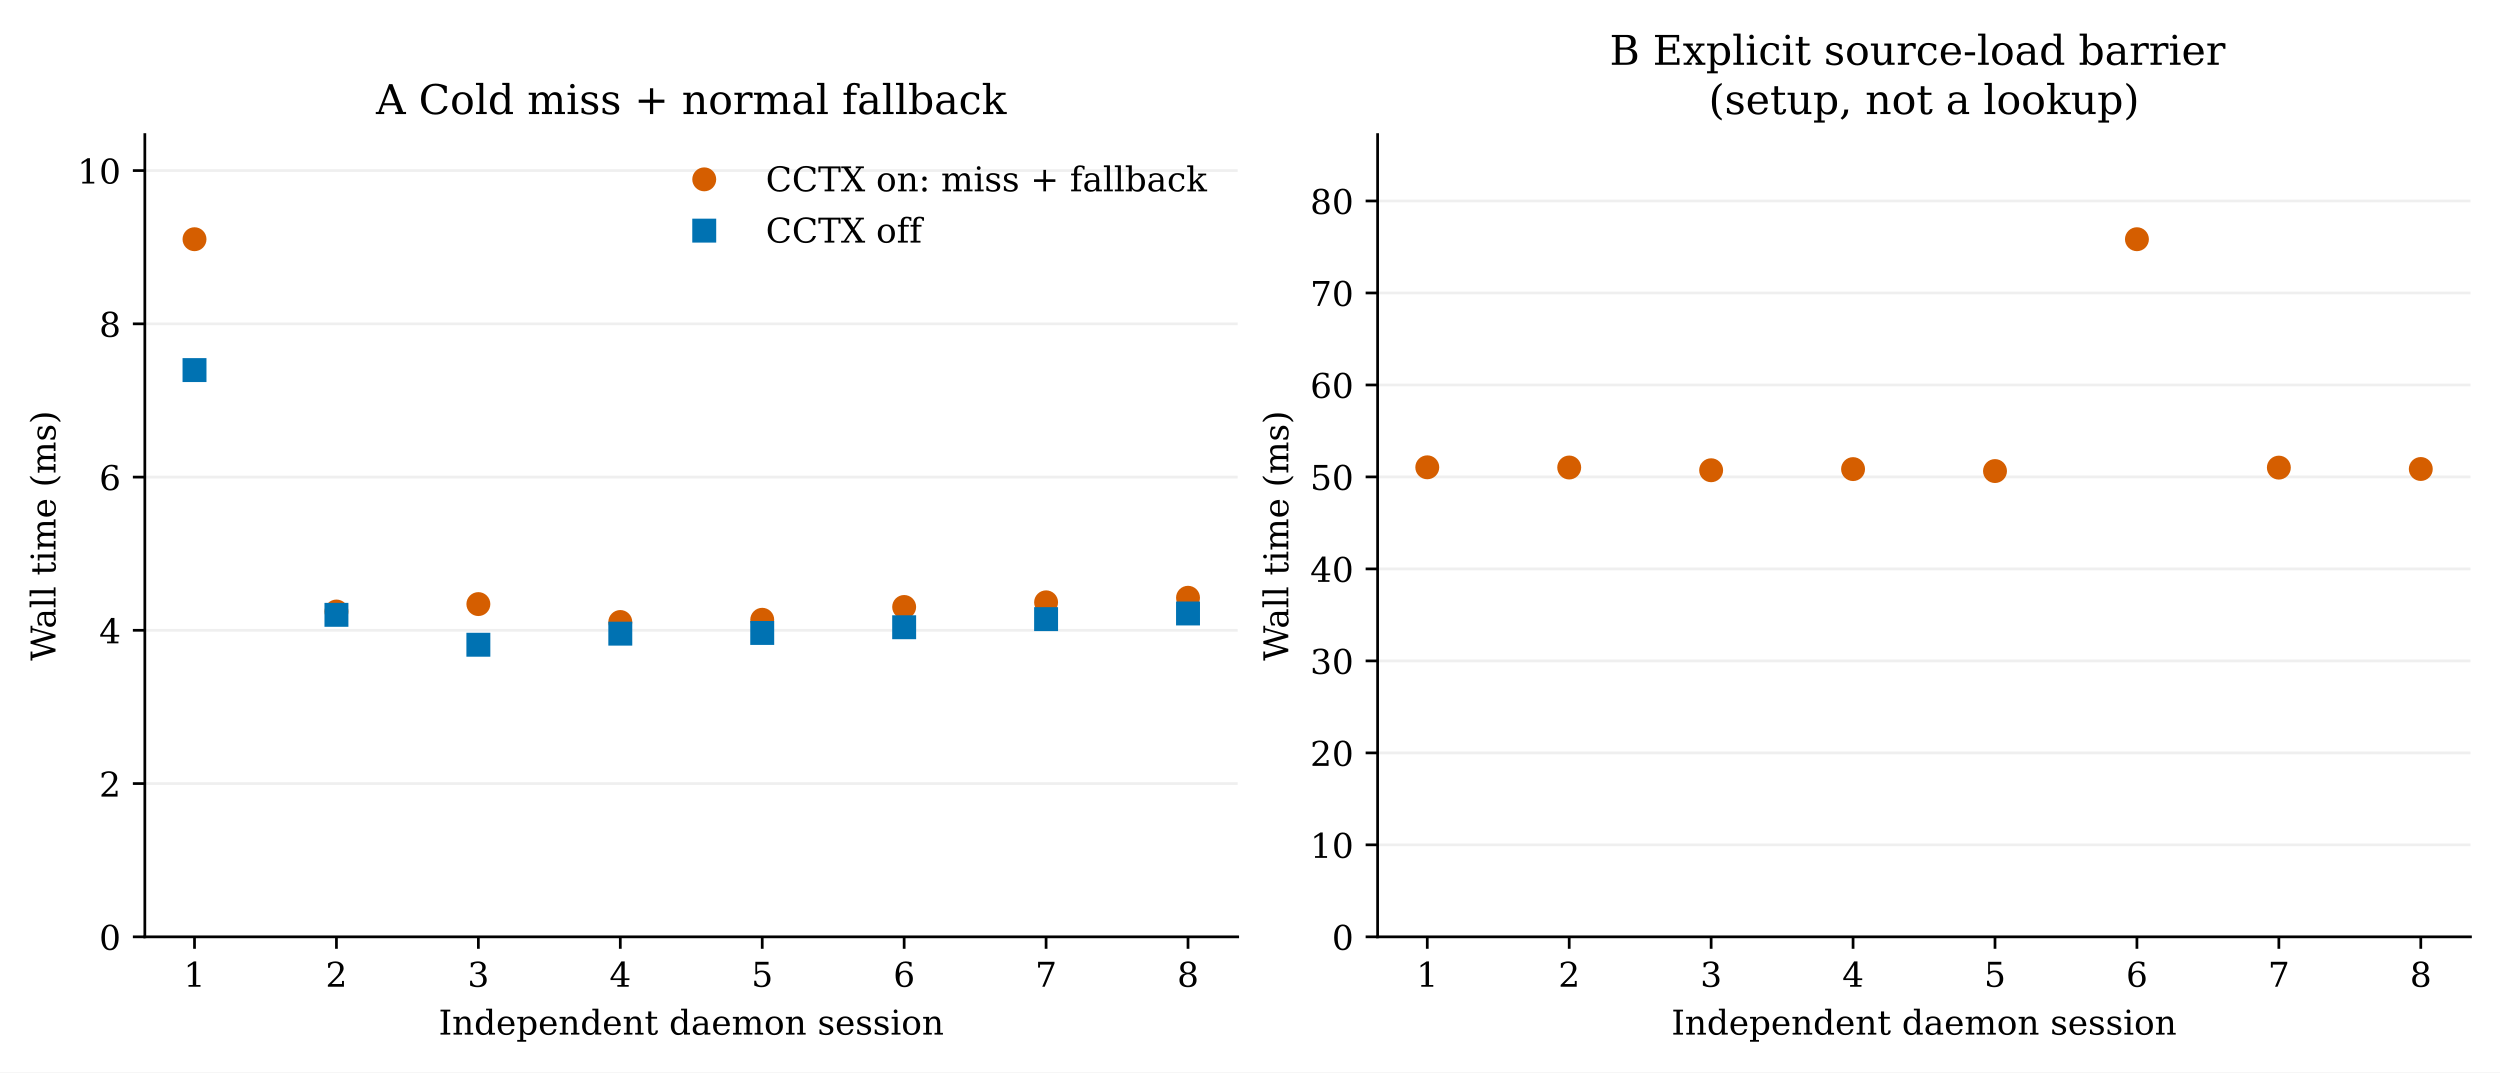
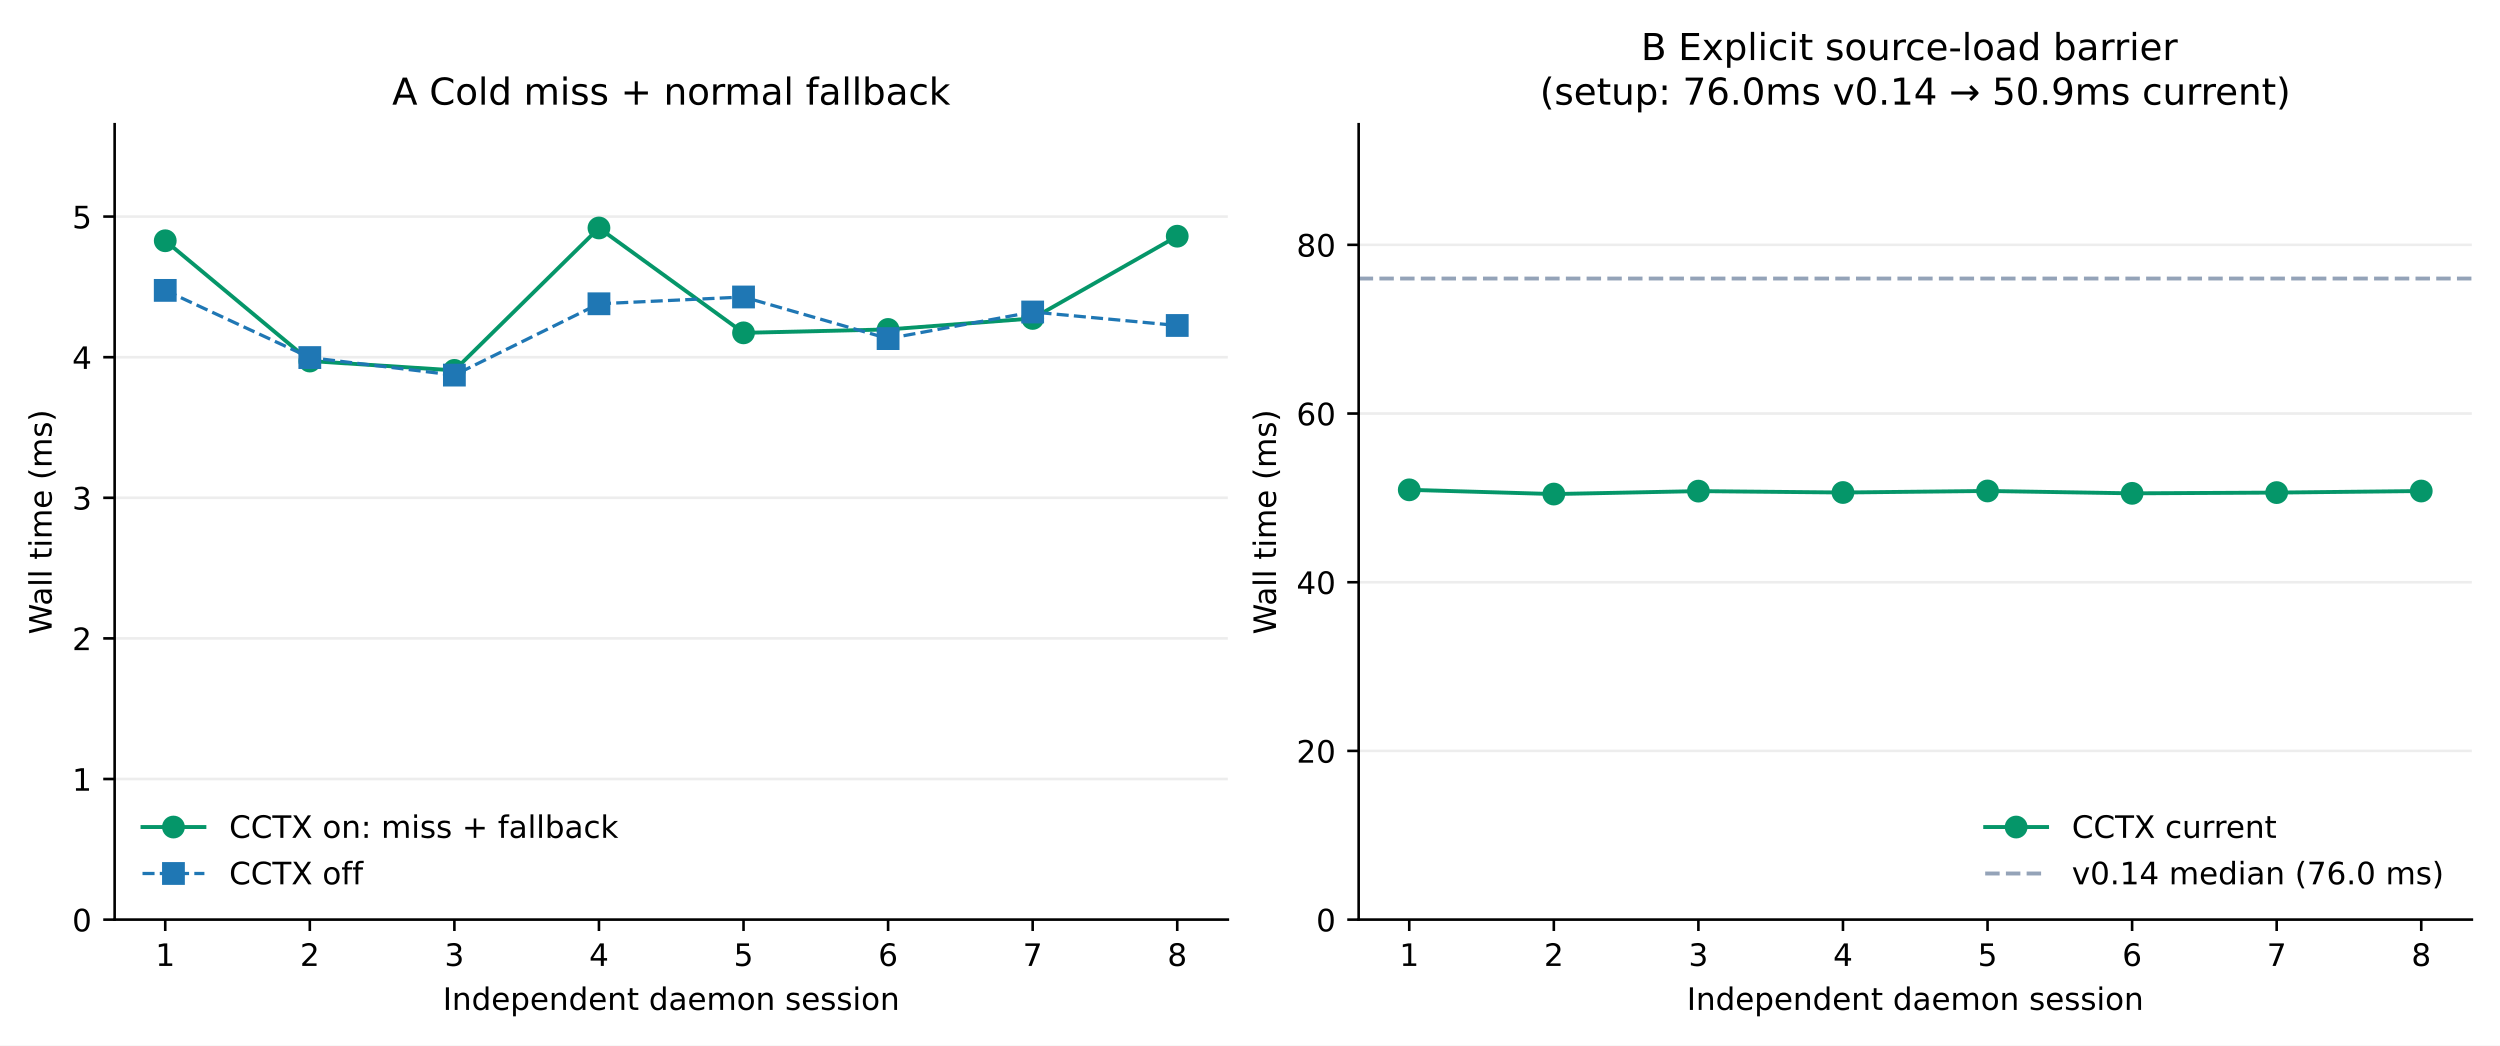
- <svg xmlns="http://www.w3.org/2000/svg" xmlns:xlink="http://www.w3.org/1999/xlink" width="731.28pt" height="313.68pt" viewBox="0 0 731.28 313.68" version="1.1">
+ <svg xmlns="http://www.w3.org/2000/svg" xmlns:xlink="http://www.w3.org/1999/xlink" width="767.28pt" height="320.88pt" viewBox="0 0 767.28 320.88" version="1.1">
  <defs>
    <style type="text/css">*{stroke-linejoin: round; stroke-linecap: butt}</style>
  </defs>
  <g id="figure_1">
    <g id="patch_1">
-       <path d="M 0 313.68 L 731.28 313.68 L 731.28 0 L 0 0 z " style="fill: #ffffff" />
+       <path d="M 0 320.88 L 767.28 320.88 L 767.28 0 L 0 0 z " style="fill: #ffffff" />
    </g>
    <g id="axes_1">
      <g id="patch_2">
-         <path d="M 42.366 274.039 L 362.04 274.039 L 362.04 39.363 L 42.366 39.363 z " style="fill: #ffffff" />
+         <path d="M 35.185 282.239 L 376.838 282.239 L 376.838 38.126 L 35.185 38.126 z " style="fill: #ffffff" />
      </g>
      <g id="matplotlib.axis_1">
        <g id="xtick_1">
          <g id="line2d_1">
            <defs>
-               <path id="m450e070dc0" d="M 0 0 L 0 3.5 " style="stroke: #000000; stroke-width: 0.8" />
+               <path id="ma3edbfb209" d="M 0 0 L 0 3.5 " style="stroke: #000000; stroke-width: 0.8" />
            </defs>
            <g>
-               <use xlink:href="#m450e070dc0" x="56.896" y="274.039" style="stroke: #000000; stroke-width: 0.8" />
+               <use xlink:href="#ma3edbfb209" x="50.715" y="282.239" style="stroke: #000000; stroke-width: 0.8" />
            </g>
          </g>
          <g id="text_1">
-             <text style="font-size: 10px; font-family: 'DejaVu Serif'; text-anchor: middle" x="56.896" y="288.636" transform="rotate(-0 56.89642 288.6364)">1</text>
+             <text style="font-size: 9.5px; font-family: 'DejaVu Sans'; text-anchor: middle" x="50.715" y="296.457" transform="rotate(-0 50.71477 296.4566)">1</text>
          </g>
        </g>
        <g id="xtick_2">
          <g id="line2d_2">
            <g>
-               <use xlink:href="#m450e070dc0" x="98.413" y="274.039" style="stroke: #000000; stroke-width: 0.8" />
+               <use xlink:href="#ma3edbfb209" x="95.085" y="282.239" style="stroke: #000000; stroke-width: 0.8" />
            </g>
          </g>
          <g id="text_2">
-             <text style="font-size: 10px; font-family: 'DejaVu Serif'; text-anchor: middle" x="98.413" y="288.636" transform="rotate(-0 98.41252 288.6364)">2</text>
+             <text style="font-size: 9.5px; font-family: 'DejaVu Sans'; text-anchor: middle" x="95.085" y="296.457" transform="rotate(-0 95.08522 296.4566)">2</text>
          </g>
        </g>
        <g id="xtick_3">
          <g id="line2d_3">
            <g>
-               <use xlink:href="#m450e070dc0" x="139.929" y="274.039" style="stroke: #000000; stroke-width: 0.8" />
+               <use xlink:href="#ma3edbfb209" x="139.456" y="282.239" style="stroke: #000000; stroke-width: 0.8" />
            </g>
          </g>
          <g id="text_3">
-             <text style="font-size: 10px; font-family: 'DejaVu Serif'; text-anchor: middle" x="139.929" y="288.636" transform="rotate(-0 139.9286 288.6364)">3</text>
+             <text style="font-size: 9.5px; font-family: 'DejaVu Sans'; text-anchor: middle" x="139.456" y="296.457" transform="rotate(-0 139.4557 296.4566)">3</text>
          </g>
        </g>
        <g id="xtick_4">
          <g id="line2d_4">
            <g>
-               <use xlink:href="#m450e070dc0" x="181.445" y="274.039" style="stroke: #000000; stroke-width: 0.8" />
+               <use xlink:href="#ma3edbfb209" x="183.826" y="282.239" style="stroke: #000000; stroke-width: 0.8" />
            </g>
          </g>
          <g id="text_4">
-             <text style="font-size: 10px; font-family: 'DejaVu Serif'; text-anchor: middle" x="181.445" y="288.636" transform="rotate(-0 181.4447 288.6364)">4</text>
+             <text style="font-size: 9.5px; font-family: 'DejaVu Sans'; text-anchor: middle" x="183.826" y="296.457" transform="rotate(-0 183.8261 296.4566)">4</text>
          </g>
        </g>
        <g id="xtick_5">
          <g id="line2d_5">
            <g>
-               <use xlink:href="#m450e070dc0" x="222.961" y="274.039" style="stroke: #000000; stroke-width: 0.8" />
+               <use xlink:href="#ma3edbfb209" x="228.197" y="282.239" style="stroke: #000000; stroke-width: 0.8" />
            </g>
          </g>
          <g id="text_5">
-             <text style="font-size: 10px; font-family: 'DejaVu Serif'; text-anchor: middle" x="222.961" y="288.636" transform="rotate(-0 222.9608 288.6364)">5</text>
+             <text style="font-size: 9.5px; font-family: 'DejaVu Sans'; text-anchor: middle" x="228.197" y="296.457" transform="rotate(-0 228.1966 296.4566)">5</text>
          </g>
        </g>
        <g id="xtick_6">
          <g id="line2d_6">
            <g>
-               <use xlink:href="#m450e070dc0" x="264.477" y="274.039" style="stroke: #000000; stroke-width: 0.8" />
+               <use xlink:href="#ma3edbfb209" x="272.567" y="282.239" style="stroke: #000000; stroke-width: 0.8" />
            </g>
          </g>
          <g id="text_6">
-             <text style="font-size: 10px; font-family: 'DejaVu Serif'; text-anchor: middle" x="264.477" y="288.636" transform="rotate(-0 264.4769 288.6364)">6</text>
+             <text style="font-size: 9.5px; font-family: 'DejaVu Sans'; text-anchor: middle" x="272.567" y="296.457" transform="rotate(-0 272.567 296.4566)">6</text>
          </g>
        </g>
        <g id="xtick_7">
          <g id="line2d_7">
            <g>
-               <use xlink:href="#m450e070dc0" x="305.993" y="274.039" style="stroke: #000000; stroke-width: 0.8" />
+               <use xlink:href="#ma3edbfb209" x="316.937" y="282.239" style="stroke: #000000; stroke-width: 0.8" />
            </g>
          </g>
          <g id="text_7">
-             <text style="font-size: 10px; font-family: 'DejaVu Serif'; text-anchor: middle" x="305.993" y="288.636" transform="rotate(-0 305.993 288.6364)">7</text>
+             <text style="font-size: 9.5px; font-family: 'DejaVu Sans'; text-anchor: middle" x="316.937" y="296.457" transform="rotate(-0 316.9375 296.4566)">7</text>
          </g>
        </g>
        <g id="xtick_8">
          <g id="line2d_8">
            <g>
-               <use xlink:href="#m450e070dc0" x="347.509" y="274.039" style="stroke: #000000; stroke-width: 0.8" />
+               <use xlink:href="#ma3edbfb209" x="361.308" y="282.239" style="stroke: #000000; stroke-width: 0.8" />
            </g>
          </g>
          <g id="text_8">
-             <text style="font-size: 10px; font-family: 'DejaVu Serif'; text-anchor: middle" x="347.509" y="288.636" transform="rotate(-0 347.5091 288.6364)">8</text>
+             <text style="font-size: 9.5px; font-family: 'DejaVu Sans'; text-anchor: middle" x="361.308" y="296.457" transform="rotate(-0 361.3079 296.4566)">8</text>
          </g>
        </g>
        <g id="text_9">
-           <text style="font-size: 10px; font-family: 'DejaVu Serif'; text-anchor: middle" x="202.203" y="302.637" transform="rotate(-0 202.2028 302.6372)">Independent daemon session</text>
+           <text style="font-size: 9.5px; font-family: 'DejaVu Sans'; text-anchor: middle" x="206.011" y="309.957" transform="rotate(-0 206.0113 309.9573)">Independent daemon session</text>
        </g>
      </g>
      <g id="matplotlib.axis_2">
        <g id="ytick_1">
          <g id="line2d_9">
-             <path d="M 42.366 274.039 L 362.04 274.039 " clip-path="url(#pe14e691f54)" style="fill: none; stroke: #b0b0b0; stroke-opacity: 0.2; stroke-width: 0.8; stroke-linecap: square" />
+             <path d="M 35.185 282.239 L 376.838 282.239 " clip-path="url(#p9627fc3673)" style="fill: none; stroke: #b0b0b0; stroke-opacity: 0.22; stroke-width: 0.8; stroke-linecap: square" />
          </g>
          <g id="line2d_10">
            <defs>
-               <path id="m83bd29c2d2" d="M 0 0 L -3.5 0 " style="stroke: #000000; stroke-width: 0.8" />
+               <path id="mfa0df99e18" d="M 0 0 L -3.5 0 " style="stroke: #000000; stroke-width: 0.8" />
            </defs>
            <g>
-               <use xlink:href="#m83bd29c2d2" x="42.366" y="274.039" style="stroke: #000000; stroke-width: 0.8" />
+               <use xlink:href="#mfa0df99e18" x="35.185" y="282.239" style="stroke: #000000; stroke-width: 0.8" />
            </g>
          </g>
          <g id="text_10">
-             <text style="font-size: 10px; font-family: 'DejaVu Serif'; text-anchor: end" x="35.366" y="277.838" transform="rotate(-0 35.36578 277.8376)">0</text>
+             <text style="font-size: 9.5px; font-family: 'DejaVu Sans'; text-anchor: end" x="28.185" y="285.848" transform="rotate(-0 28.18512 285.8477)">0</text>
          </g>
        </g>
        <g id="ytick_2">
          <g id="line2d_11">
-             <path d="M 42.366 229.209 L 362.04 229.209 " clip-path="url(#pe14e691f54)" style="fill: none; stroke: #b0b0b0; stroke-opacity: 0.2; stroke-width: 0.8; stroke-linecap: square" />
+             <path d="M 35.185 239.086 L 376.838 239.086 " clip-path="url(#p9627fc3673)" style="fill: none; stroke: #b0b0b0; stroke-opacity: 0.22; stroke-width: 0.8; stroke-linecap: square" />
          </g>
          <g id="line2d_12">
            <g>
-               <use xlink:href="#m83bd29c2d2" x="42.366" y="229.209" style="stroke: #000000; stroke-width: 0.8" />
+               <use xlink:href="#mfa0df99e18" x="35.185" y="239.086" style="stroke: #000000; stroke-width: 0.8" />
            </g>
          </g>
          <g id="text_11">
-             <text style="font-size: 10px; font-family: 'DejaVu Serif'; text-anchor: end" x="35.366" y="233.008" transform="rotate(-0 35.36578 233.0082)">2</text>
+             <text style="font-size: 9.5px; font-family: 'DejaVu Sans'; text-anchor: end" x="28.185" y="242.695" transform="rotate(-0 28.18512 242.6946)">1</text>
          </g>
        </g>
        <g id="ytick_3">
          <g id="line2d_13">
-             <path d="M 42.366 184.38 L 362.04 184.38 " clip-path="url(#pe14e691f54)" style="fill: none; stroke: #b0b0b0; stroke-opacity: 0.2; stroke-width: 0.8; stroke-linecap: square" />
+             <path d="M 35.185 195.933 L 376.838 195.933 " clip-path="url(#p9627fc3673)" style="fill: none; stroke: #b0b0b0; stroke-opacity: 0.22; stroke-width: 0.8; stroke-linecap: square" />
          </g>
          <g id="line2d_14">
            <g>
-               <use xlink:href="#m83bd29c2d2" x="42.366" y="184.38" style="stroke: #000000; stroke-width: 0.8" />
+               <use xlink:href="#mfa0df99e18" x="35.185" y="195.933" style="stroke: #000000; stroke-width: 0.8" />
            </g>
          </g>
          <g id="text_12">
-             <text style="font-size: 10px; font-family: 'DejaVu Serif'; text-anchor: end" x="35.366" y="188.179" transform="rotate(-0 35.36578 188.1788)">4</text>
+             <text style="font-size: 9.5px; font-family: 'DejaVu Sans'; text-anchor: end" x="28.185" y="199.542" transform="rotate(-0 28.18512 199.5416)">2</text>
          </g>
        </g>
        <g id="ytick_4">
          <g id="line2d_15">
-             <path d="M 42.366 139.551 L 362.04 139.551 " clip-path="url(#pe14e691f54)" style="fill: none; stroke: #b0b0b0; stroke-opacity: 0.2; stroke-width: 0.8; stroke-linecap: square" />
+             <path d="M 35.185 152.78 L 376.838 152.78 " clip-path="url(#p9627fc3673)" style="fill: none; stroke: #b0b0b0; stroke-opacity: 0.22; stroke-width: 0.8; stroke-linecap: square" />
          </g>
          <g id="line2d_16">
            <g>
-               <use xlink:href="#m83bd29c2d2" x="42.366" y="139.551" style="stroke: #000000; stroke-width: 0.8" />
+               <use xlink:href="#mfa0df99e18" x="35.185" y="152.78" style="stroke: #000000; stroke-width: 0.8" />
            </g>
          </g>
          <g id="text_13">
-             <text style="font-size: 10px; font-family: 'DejaVu Serif'; text-anchor: end" x="35.366" y="143.349" transform="rotate(-0 35.36578 143.3495)">6</text>
+             <text style="font-size: 9.5px; font-family: 'DejaVu Sans'; text-anchor: end" x="28.185" y="156.389" transform="rotate(-0 28.18512 156.3886)">3</text>
          </g>
        </g>
        <g id="ytick_5">
          <g id="line2d_17">
-             <path d="M 42.366 94.721 L 362.04 94.721 " clip-path="url(#pe14e691f54)" style="fill: none; stroke: #b0b0b0; stroke-opacity: 0.2; stroke-width: 0.8; stroke-linecap: square" />
+             <path d="M 35.185 109.627 L 376.838 109.627 " clip-path="url(#p9627fc3673)" style="fill: none; stroke: #b0b0b0; stroke-opacity: 0.22; stroke-width: 0.8; stroke-linecap: square" />
          </g>
          <g id="line2d_18">
            <g>
-               <use xlink:href="#m83bd29c2d2" x="42.366" y="94.721" style="stroke: #000000; stroke-width: 0.8" />
+               <use xlink:href="#mfa0df99e18" x="35.185" y="109.627" style="stroke: #000000; stroke-width: 0.8" />
            </g>
          </g>
          <g id="text_14">
-             <text style="font-size: 10px; font-family: 'DejaVu Serif'; text-anchor: end" x="35.366" y="98.52" transform="rotate(-0 35.36578 98.52013)">8</text>
+             <text style="font-size: 9.5px; font-family: 'DejaVu Sans'; text-anchor: end" x="28.185" y="113.236" transform="rotate(-0 28.18512 113.2356)">4</text>
          </g>
        </g>
        <g id="ytick_6">
          <g id="line2d_19">
-             <path d="M 42.366 49.892 L 362.04 49.892 " clip-path="url(#pe14e691f54)" style="fill: none; stroke: #b0b0b0; stroke-opacity: 0.2; stroke-width: 0.8; stroke-linecap: square" />
+             <path d="M 35.185 66.474 L 376.838 66.474 " clip-path="url(#p9627fc3673)" style="fill: none; stroke: #b0b0b0; stroke-opacity: 0.22; stroke-width: 0.8; stroke-linecap: square" />
          </g>
          <g id="line2d_20">
            <g>
-               <use xlink:href="#m83bd29c2d2" x="42.366" y="49.892" style="stroke: #000000; stroke-width: 0.8" />
+               <use xlink:href="#mfa0df99e18" x="35.185" y="66.474" style="stroke: #000000; stroke-width: 0.8" />
            </g>
          </g>
          <g id="text_15">
-             <text style="font-size: 10px; font-family: 'DejaVu Serif'; text-anchor: end" x="35.366" y="53.691" transform="rotate(-0 35.36578 53.69077)">10</text>
+             <text style="font-size: 9.5px; font-family: 'DejaVu Sans'; text-anchor: end" x="28.185" y="70.083" transform="rotate(-0 28.18512 70.08254)">5</text>
          </g>
        </g>
        <g id="text_16">
-           <text style="font-size: 10px; font-family: 'DejaVu Serif'; text-anchor: middle" x="16.238" y="156.701" transform="rotate(-90 16.23844 156.7007)">Wall time (ms)</text>
+           <text style="font-size: 9.5px; font-family: 'DejaVu Sans'; text-anchor: middle" x="15.859" y="160.182" transform="rotate(-90 15.85852 160.1822)">Wall time (ms)</text>
        </g>
      </g>
      <g id="line2d_21">
+         <path d="M 50.715 73.892 L 95.085 110.809 L 139.456 113.67 L 183.826 69.966 L 228.197 102.155 L 272.567 101.107 L 316.937 97.734 L 361.308 72.491 " clip-path="url(#p9627fc3673)" style="fill: none; stroke: #059669; stroke-width: 1.2; stroke-linecap: square" />
        <defs>
-           <path id="m22c381e0c5" d="M 0 3 C 0.796 3 1.559 2.684 2.121 2.121 C 2.684 1.559 3 0.796 3 0 C 3 -0.796 2.684 -1.559 2.121 -2.121 C 1.559 -2.684 0.796 -3 0 -3 C -0.796 -3 -1.559 -2.684 -2.121 -2.121 C -2.684 -1.559 -3 -0.796 -3 0 C -3 0.796 -2.684 1.559 -2.121 2.121 C -1.559 2.684 -0.796 3 0 3 z " style="stroke: #d55e00" />
+           <path id="m40d0653eea" d="M 0 3 C 0.796 3 1.559 2.684 2.121 2.121 C 2.684 1.559 3 0.796 3 0 C 3 -0.796 2.684 -1.559 2.121 -2.121 C 1.559 -2.684 0.796 -3 0 -3 C -0.796 -3 -1.559 -2.684 -2.121 -2.121 C -2.684 -1.559 -3 -0.796 -3 0 C -3 0.796 -2.684 1.559 -2.121 2.121 C -1.559 2.684 -0.796 3 0 3 z " style="stroke: #059669" />
        </defs>
-         <g clip-path="url(#pe14e691f54)">
-           <use xlink:href="#m22c381e0c5" x="56.896" y="69.973" style="fill: #d55e00; stroke: #d55e00" />
-           <use xlink:href="#m22c381e0c5" x="98.413" y="178.875" style="fill: #d55e00; stroke: #d55e00" />
-           <use xlink:href="#m22c381e0c5" x="139.929" y="176.703" style="fill: #d55e00; stroke: #d55e00" />
-           <use xlink:href="#m22c381e0c5" x="181.445" y="181.94" style="fill: #d55e00; stroke: #d55e00" />
-           <use xlink:href="#m22c381e0c5" x="222.961" y="181.292" style="fill: #d55e00; stroke: #d55e00" />
-           <use xlink:href="#m22c381e0c5" x="264.477" y="177.546" style="fill: #d55e00; stroke: #d55e00" />
-           <use xlink:href="#m22c381e0c5" x="305.993" y="176.187" style="fill: #d55e00; stroke: #d55e00" />
-           <use xlink:href="#m22c381e0c5" x="347.509" y="174.853" style="fill: #d55e00; stroke: #d55e00" />
+         <g clip-path="url(#p9627fc3673)">
+           <use xlink:href="#m40d0653eea" x="50.715" y="73.892" style="fill: #059669; stroke: #059669" />
+           <use xlink:href="#m40d0653eea" x="95.085" y="110.809" style="fill: #059669; stroke: #059669" />
+           <use xlink:href="#m40d0653eea" x="139.456" y="113.67" style="fill: #059669; stroke: #059669" />
+           <use xlink:href="#m40d0653eea" x="183.826" y="69.966" style="fill: #059669; stroke: #059669" />
+           <use xlink:href="#m40d0653eea" x="228.197" y="102.155" style="fill: #059669; stroke: #059669" />
+           <use xlink:href="#m40d0653eea" x="272.567" y="101.107" style="fill: #059669; stroke: #059669" />
+           <use xlink:href="#m40d0653eea" x="316.937" y="97.734" style="fill: #059669; stroke: #059669" />
+           <use xlink:href="#m40d0653eea" x="361.308" y="72.491" style="fill: #059669; stroke: #059669" />
        </g>
      </g>
      <g id="line2d_22">
+         <path d="M 50.715 89.123 L 95.085 109.743 L 139.456 115.122 L 183.826 93.233 L 228.197 91.15 L 272.567 103.919 L 316.937 95.756 L 361.308 99.894 " clip-path="url(#p9627fc3673)" style="fill: none; stroke-dasharray: 3.7,1.6; stroke-dashoffset: 0; stroke: #1f77b4" />
        <defs>
-           <path id="m872c684117" d="M -3 3 L 3 3 L 3 -3 L -3 -3 z " style="stroke: #0072b2; stroke-linejoin: miter" />
+           <path id="md97b3fc11a" d="M -3 3 L 3 3 L 3 -3 L -3 -3 z " style="stroke: #1f77b4; stroke-linejoin: miter" />
        </defs>
-         <g clip-path="url(#pe14e691f54)">
-           <use xlink:href="#m872c684117" x="56.896" y="108.254" style="fill: #0072b2; stroke: #0072b2; stroke-linejoin: miter" />
-           <use xlink:href="#m872c684117" x="98.413" y="179.846" style="fill: #0072b2; stroke: #0072b2; stroke-linejoin: miter" />
-           <use xlink:href="#m872c684117" x="139.929" y="188.595" style="fill: #0072b2; stroke: #0072b2; stroke-linejoin: miter" />
-           <use xlink:href="#m872c684117" x="181.445" y="185.352" style="fill: #0072b2; stroke: #0072b2; stroke-linejoin: miter" />
-           <use xlink:href="#m872c684117" x="222.961" y="185.147" style="fill: #0072b2; stroke: #0072b2; stroke-linejoin: miter" />
-           <use xlink:href="#m872c684117" x="264.477" y="183.474" style="fill: #0072b2; stroke: #0072b2; stroke-linejoin: miter" />
-           <use xlink:href="#m872c684117" x="305.993" y="181.1" style="fill: #0072b2; stroke: #0072b2; stroke-linejoin: miter" />
-           <use xlink:href="#m872c684117" x="347.509" y="179.448" style="fill: #0072b2; stroke: #0072b2; stroke-linejoin: miter" />
+         <g clip-path="url(#p9627fc3673)">
+           <use xlink:href="#md97b3fc11a" x="50.715" y="89.123" style="fill: #1f77b4; stroke: #1f77b4; stroke-linejoin: miter" />
+           <use xlink:href="#md97b3fc11a" x="95.085" y="109.743" style="fill: #1f77b4; stroke: #1f77b4; stroke-linejoin: miter" />
+           <use xlink:href="#md97b3fc11a" x="139.456" y="115.122" style="fill: #1f77b4; stroke: #1f77b4; stroke-linejoin: miter" />
+           <use xlink:href="#md97b3fc11a" x="183.826" y="93.233" style="fill: #1f77b4; stroke: #1f77b4; stroke-linejoin: miter" />
+           <use xlink:href="#md97b3fc11a" x="228.197" y="91.15" style="fill: #1f77b4; stroke: #1f77b4; stroke-linejoin: miter" />
+           <use xlink:href="#md97b3fc11a" x="272.567" y="103.919" style="fill: #1f77b4; stroke: #1f77b4; stroke-linejoin: miter" />
+           <use xlink:href="#md97b3fc11a" x="316.937" y="95.756" style="fill: #1f77b4; stroke: #1f77b4; stroke-linejoin: miter" />
+           <use xlink:href="#md97b3fc11a" x="361.308" y="99.894" style="fill: #1f77b4; stroke: #1f77b4; stroke-linejoin: miter" />
        </g>
      </g>
      <g id="patch_3">
-         <path d="M 42.366 274.039 L 42.366 39.363 " style="fill: none; stroke: #000000; stroke-width: 0.8; stroke-linejoin: miter; stroke-linecap: square" />
+         <path d="M 35.185 282.239 L 35.185 38.126 " style="fill: none; stroke: #000000; stroke-width: 0.8; stroke-linejoin: miter; stroke-linecap: square" />
      </g>
      <g id="patch_4">
-         <path d="M 42.366 274.039 L 362.04 274.039 " style="fill: none; stroke: #000000; stroke-width: 0.8; stroke-linejoin: miter; stroke-linecap: square" />
+         <path d="M 35.185 282.239 L 376.838 282.239 " style="fill: none; stroke: #000000; stroke-width: 0.8; stroke-linejoin: miter; stroke-linecap: square" />
      </g>
      <g id="text_17">
-         <text style="font-size: 12px; font-family: 'DejaVu Serif'; text-anchor: middle" x="202.203" y="33.363" transform="rotate(-0 202.2028 33.36258)">A  Cold miss + normal fallback</text>
+         <text style="font-size: 11.4px; font-family: 'DejaVu Sans'; text-anchor: middle" x="206.011" y="32.126" transform="rotate(-0 206.0113 32.12556)">A  Cold miss + normal fallback</text>
      </g>
      <g id="legend_1">
        <g id="line2d_23">
+           <path d="M 43.735 253.831 L 53.235 253.831 L 62.735 253.831 " style="fill: none; stroke: #059669; stroke-width: 1.2; stroke-linecap: square" />
          <g>
-             <use xlink:href="#m22c381e0c5" x="205.998" y="52.461" style="fill: #d55e00; stroke: #d55e00" />
+             <use xlink:href="#m40d0653eea" x="53.235" y="253.831" style="fill: #059669; stroke: #059669" />
          </g>
        </g>
        <g id="text_18">
-           <text style="font-size: 10px; font-family: 'DejaVu Serif'; text-anchor: start" x="223.998" y="55.961" transform="rotate(-0 223.9976 55.96102)">CCTX on: miss + fallback</text>
+           <text style="font-size: 9.5px; font-family: 'DejaVu Sans'; text-anchor: start" x="70.335" y="257.156" transform="rotate(-0 70.33512 257.1558)">CCTX on: miss + fallback</text>
        </g>
        <g id="line2d_24">
+           <path d="M 43.735 268.082 L 53.235 268.082 L 62.735 268.082 " style="fill: none; stroke-dasharray: 3.7,1.6; stroke-dashoffset: 0; stroke: #1f77b4" />
          <g>
-             <use xlink:href="#m872c684117" x="205.998" y="67.462" style="fill: #0072b2; stroke: #0072b2; stroke-linejoin: miter" />
+             <use xlink:href="#md97b3fc11a" x="53.235" y="268.082" style="fill: #1f77b4; stroke: #1f77b4; stroke-linejoin: miter" />
          </g>
        </g>
        <g id="text_19">
-           <text style="font-size: 10px; font-family: 'DejaVu Serif'; text-anchor: start" x="223.998" y="70.962" transform="rotate(-0 223.9976 70.9618)">CCTX off</text>
+           <text style="font-size: 9.5px; font-family: 'DejaVu Sans'; text-anchor: start" x="70.335" y="271.407" transform="rotate(-0 70.33512 271.4066)">CCTX off</text>
        </g>
      </g>
    </g>
    <g id="axes_2">
      <g id="patch_5">
-         <path d="M 402.966 274.039 L 722.64 274.039 L 722.64 39.363 L 402.966 39.363 z " style="fill: #ffffff" />
+         <path d="M 416.987 282.239 L 758.64 282.239 L 758.64 38.126 L 416.987 38.126 z " style="fill: #ffffff" />
      </g>
      <g id="matplotlib.axis_3">
        <g id="xtick_9">
          <g id="line2d_25">
            <g>
-               <use xlink:href="#m450e070dc0" x="417.496" y="274.039" style="stroke: #000000; stroke-width: 0.8" />
+               <use xlink:href="#ma3edbfb209" x="432.517" y="282.239" style="stroke: #000000; stroke-width: 0.8" />
            </g>
          </g>
          <g id="text_20">
-             <text style="font-size: 10px; font-family: 'DejaVu Serif'; text-anchor: middle" x="417.496" y="288.636" transform="rotate(-0 417.4962 288.6364)">1</text>
+             <text style="font-size: 9.5px; font-family: 'DejaVu Sans'; text-anchor: middle" x="432.517" y="296.457" transform="rotate(-0 432.5167 296.4566)">1</text>
          </g>
        </g>
        <g id="xtick_10">
          <g id="line2d_26">
            <g>
-               <use xlink:href="#m450e070dc0" x="459.012" y="274.039" style="stroke: #000000; stroke-width: 0.8" />
+               <use xlink:href="#ma3edbfb209" x="476.887" y="282.239" style="stroke: #000000; stroke-width: 0.8" />
            </g>
          </g>
          <g id="text_21">
-             <text style="font-size: 10px; font-family: 'DejaVu Serif'; text-anchor: middle" x="459.012" y="288.636" transform="rotate(-0 459.0123 288.6364)">2</text>
+             <text style="font-size: 9.5px; font-family: 'DejaVu Sans'; text-anchor: middle" x="476.887" y="296.457" transform="rotate(-0 476.8872 296.4566)">2</text>
          </g>
        </g>
        <g id="xtick_11">
          <g id="line2d_27">
            <g>
-               <use xlink:href="#m450e070dc0" x="500.528" y="274.039" style="stroke: #000000; stroke-width: 0.8" />
+               <use xlink:href="#ma3edbfb209" x="521.258" y="282.239" style="stroke: #000000; stroke-width: 0.8" />
            </g>
          </g>
          <g id="text_22">
-             <text style="font-size: 10px; font-family: 'DejaVu Serif'; text-anchor: middle" x="500.528" y="288.636" transform="rotate(-0 500.5284 288.6364)">3</text>
+             <text style="font-size: 9.5px; font-family: 'DejaVu Sans'; text-anchor: middle" x="521.258" y="296.457" transform="rotate(-0 521.2576 296.4566)">3</text>
          </g>
        </g>
        <g id="xtick_12">
          <g id="line2d_28">
            <g>
-               <use xlink:href="#m450e070dc0" x="542.044" y="274.039" style="stroke: #000000; stroke-width: 0.8" />
+               <use xlink:href="#ma3edbfb209" x="565.628" y="282.239" style="stroke: #000000; stroke-width: 0.8" />
            </g>
          </g>
          <g id="text_23">
-             <text style="font-size: 10px; font-family: 'DejaVu Serif'; text-anchor: middle" x="542.044" y="288.636" transform="rotate(-0 542.0445 288.6364)">4</text>
+             <text style="font-size: 9.5px; font-family: 'DejaVu Sans'; text-anchor: middle" x="565.628" y="296.457" transform="rotate(-0 565.6281 296.4566)">4</text>
          </g>
        </g>
        <g id="xtick_13">
          <g id="line2d_29">
            <g>
-               <use xlink:href="#m450e070dc0" x="583.561" y="274.039" style="stroke: #000000; stroke-width: 0.8" />
+               <use xlink:href="#ma3edbfb209" x="609.999" y="282.239" style="stroke: #000000; stroke-width: 0.8" />
            </g>
          </g>
          <g id="text_24">
-             <text style="font-size: 10px; font-family: 'DejaVu Serif'; text-anchor: middle" x="583.561" y="288.636" transform="rotate(-0 583.5606 288.6364)">5</text>
+             <text style="font-size: 9.5px; font-family: 'DejaVu Sans'; text-anchor: middle" x="609.999" y="296.457" transform="rotate(-0 609.9985 296.4566)">5</text>
          </g>
        </g>
        <g id="xtick_14">
          <g id="line2d_30">
            <g>
-               <use xlink:href="#m450e070dc0" x="625.077" y="274.039" style="stroke: #000000; stroke-width: 0.8" />
+               <use xlink:href="#ma3edbfb209" x="654.369" y="282.239" style="stroke: #000000; stroke-width: 0.8" />
            </g>
          </g>
          <g id="text_25">
-             <text style="font-size: 10px; font-family: 'DejaVu Serif'; text-anchor: middle" x="625.077" y="288.636" transform="rotate(-0 625.0767 288.6364)">6</text>
+             <text style="font-size: 9.5px; font-family: 'DejaVu Sans'; text-anchor: middle" x="654.369" y="296.457" transform="rotate(-0 654.369 296.4566)">6</text>
          </g>
        </g>
        <g id="xtick_15">
          <g id="line2d_31">
            <g>
-               <use xlink:href="#m450e070dc0" x="666.593" y="274.039" style="stroke: #000000; stroke-width: 0.8" />
+               <use xlink:href="#ma3edbfb209" x="698.739" y="282.239" style="stroke: #000000; stroke-width: 0.8" />
            </g>
          </g>
          <g id="text_26">
-             <text style="font-size: 10px; font-family: 'DejaVu Serif'; text-anchor: middle" x="666.593" y="288.636" transform="rotate(-0 666.5928 288.6364)">7</text>
+             <text style="font-size: 9.5px; font-family: 'DejaVu Sans'; text-anchor: middle" x="698.739" y="296.457" transform="rotate(-0 698.7394 296.4566)">7</text>
          </g>
        </g>
        <g id="xtick_16">
          <g id="line2d_32">
            <g>
-               <use xlink:href="#m450e070dc0" x="708.109" y="274.039" style="stroke: #000000; stroke-width: 0.8" />
+               <use xlink:href="#ma3edbfb209" x="743.11" y="282.239" style="stroke: #000000; stroke-width: 0.8" />
            </g>
          </g>
          <g id="text_27">
-             <text style="font-size: 10px; font-family: 'DejaVu Serif'; text-anchor: middle" x="708.109" y="288.636" transform="rotate(-0 708.1089 288.6364)">8</text>
+             <text style="font-size: 9.5px; font-family: 'DejaVu Sans'; text-anchor: middle" x="743.11" y="296.457" transform="rotate(-0 743.1099 296.4566)">8</text>
          </g>
        </g>
        <g id="text_28">
-           <text style="font-size: 10px; font-family: 'DejaVu Serif'; text-anchor: middle" x="562.803" y="302.637" transform="rotate(-0 562.8025 302.6372)">Independent daemon session</text>
+           <text style="font-size: 9.5px; font-family: 'DejaVu Sans'; text-anchor: middle" x="587.813" y="309.957" transform="rotate(-0 587.8133 309.9573)">Independent daemon session</text>
        </g>
      </g>
      <g id="matplotlib.axis_4">
        <g id="ytick_7">
          <g id="line2d_33">
-             <path d="M 402.966 274.039 L 722.64 274.039 " clip-path="url(#p618a7fd135)" style="fill: none; stroke: #b0b0b0; stroke-opacity: 0.2; stroke-width: 0.8; stroke-linecap: square" />
+             <path d="M 416.987 282.239 L 758.64 282.239 " clip-path="url(#p6ed7a88f23)" style="fill: none; stroke: #b0b0b0; stroke-opacity: 0.22; stroke-width: 0.8; stroke-linecap: square" />
          </g>
          <g id="line2d_34">
            <g>
-               <use xlink:href="#m83bd29c2d2" x="402.966" y="274.039" style="stroke: #000000; stroke-width: 0.8" />
+               <use xlink:href="#mfa0df99e18" x="416.987" y="282.239" style="stroke: #000000; stroke-width: 0.8" />
            </g>
          </g>
          <g id="text_29">
-             <text style="font-size: 10px; font-family: 'DejaVu Serif'; text-anchor: end" x="395.966" y="277.838" transform="rotate(-0 395.9655 277.8376)">0</text>
+             <text style="font-size: 9.5px; font-family: 'DejaVu Sans'; text-anchor: end" x="409.987" y="285.848" transform="rotate(-0 409.9871 285.8477)">0</text>
          </g>
        </g>
        <g id="ytick_8">
          <g id="line2d_35">
-             <path d="M 402.966 247.132 L 722.64 247.132 " clip-path="url(#p618a7fd135)" style="fill: none; stroke: #b0b0b0; stroke-opacity: 0.2; stroke-width: 0.8; stroke-linecap: square" />
+             <path d="M 416.987 230.465 L 758.64 230.465 " clip-path="url(#p6ed7a88f23)" style="fill: none; stroke: #b0b0b0; stroke-opacity: 0.22; stroke-width: 0.8; stroke-linecap: square" />
          </g>
          <g id="line2d_36">
            <g>
-               <use xlink:href="#m83bd29c2d2" x="402.966" y="247.132" style="stroke: #000000; stroke-width: 0.8" />
+               <use xlink:href="#mfa0df99e18" x="416.987" y="230.465" style="stroke: #000000; stroke-width: 0.8" />
            </g>
          </g>
          <g id="text_30">
-             <text style="font-size: 10px; font-family: 'DejaVu Serif'; text-anchor: end" x="395.966" y="250.931" transform="rotate(-0 395.9655 250.9311)">10</text>
+             <text style="font-size: 9.5px; font-family: 'DejaVu Sans'; text-anchor: end" x="409.987" y="234.074" transform="rotate(-0 409.9871 234.0739)">20</text>
          </g>
        </g>
        <g id="ytick_9">
          <g id="line2d_37">
-             <path d="M 402.966 220.226 L 722.64 220.226 " clip-path="url(#p618a7fd135)" style="fill: none; stroke: #b0b0b0; stroke-opacity: 0.2; stroke-width: 0.8; stroke-linecap: square" />
+             <path d="M 416.987 178.691 L 758.64 178.691 " clip-path="url(#p6ed7a88f23)" style="fill: none; stroke: #b0b0b0; stroke-opacity: 0.22; stroke-width: 0.8; stroke-linecap: square" />
          </g>
          <g id="line2d_38">
            <g>
-               <use xlink:href="#m83bd29c2d2" x="402.966" y="220.226" style="stroke: #000000; stroke-width: 0.8" />
+               <use xlink:href="#mfa0df99e18" x="416.987" y="178.691" style="stroke: #000000; stroke-width: 0.8" />
            </g>
          </g>
          <g id="text_31">
-             <text style="font-size: 10px; font-family: 'DejaVu Serif'; text-anchor: end" x="395.966" y="224.025" transform="rotate(-0 395.9655 224.0246)">20</text>
+             <text style="font-size: 9.5px; font-family: 'DejaVu Sans'; text-anchor: end" x="409.987" y="182.3" transform="rotate(-0 409.9871 182.3002)">40</text>
          </g>
        </g>
        <g id="ytick_10">
          <g id="line2d_39">
-             <path d="M 402.966 193.319 L 722.64 193.319 " clip-path="url(#p618a7fd135)" style="fill: none; stroke: #b0b0b0; stroke-opacity: 0.2; stroke-width: 0.8; stroke-linecap: square" />
+             <path d="M 416.987 126.918 L 758.64 126.918 " clip-path="url(#p6ed7a88f23)" style="fill: none; stroke: #b0b0b0; stroke-opacity: 0.22; stroke-width: 0.8; stroke-linecap: square" />
          </g>
          <g id="line2d_40">
            <g>
-               <use xlink:href="#m83bd29c2d2" x="402.966" y="193.319" style="stroke: #000000; stroke-width: 0.8" />
+               <use xlink:href="#mfa0df99e18" x="416.987" y="126.918" style="stroke: #000000; stroke-width: 0.8" />
            </g>
          </g>
          <g id="text_32">
-             <text style="font-size: 10px; font-family: 'DejaVu Serif'; text-anchor: end" x="395.966" y="197.118" transform="rotate(-0 395.9655 197.1181)">30</text>
+             <text style="font-size: 9.5px; font-family: 'DejaVu Sans'; text-anchor: end" x="409.987" y="130.526" transform="rotate(-0 409.9871 130.5264)">60</text>
          </g>
        </g>
        <g id="ytick_11">
          <g id="line2d_41">
-             <path d="M 402.966 166.413 L 722.64 166.413 " clip-path="url(#p618a7fd135)" style="fill: none; stroke: #b0b0b0; stroke-opacity: 0.2; stroke-width: 0.8; stroke-linecap: square" />
+             <path d="M 416.987 75.144 L 758.64 75.144 " clip-path="url(#p6ed7a88f23)" style="fill: none; stroke: #b0b0b0; stroke-opacity: 0.22; stroke-width: 0.8; stroke-linecap: square" />
          </g>
          <g id="line2d_42">
            <g>
-               <use xlink:href="#m83bd29c2d2" x="402.966" y="166.413" style="stroke: #000000; stroke-width: 0.8" />
+               <use xlink:href="#mfa0df99e18" x="416.987" y="75.144" style="stroke: #000000; stroke-width: 0.8" />
            </g>
          </g>
          <g id="text_33">
-             <text style="font-size: 10px; font-family: 'DejaVu Serif'; text-anchor: end" x="395.966" y="170.212" transform="rotate(-0 395.9655 170.2116)">40</text>
-           </g>
-         </g>
-         <g id="ytick_12">
-           <g id="line2d_43">
-             <path d="M 402.966 139.506 L 722.64 139.506 " clip-path="url(#p618a7fd135)" style="fill: none; stroke: #b0b0b0; stroke-opacity: 0.2; stroke-width: 0.8; stroke-linecap: square" />
-           </g>
-           <g id="line2d_44">
-             <g>
-               <use xlink:href="#m83bd29c2d2" x="402.966" y="139.506" style="stroke: #000000; stroke-width: 0.8" />
-             </g>
-           </g>
-           <g id="text_34">
-             <text style="font-size: 10px; font-family: 'DejaVu Serif'; text-anchor: end" x="395.966" y="143.305" transform="rotate(-0 395.9655 143.3052)">50</text>
-           </g>
-         </g>
-         <g id="ytick_13">
-           <g id="line2d_45">
-             <path d="M 402.966 112.6 L 722.64 112.6 " clip-path="url(#p618a7fd135)" style="fill: none; stroke: #b0b0b0; stroke-opacity: 0.2; stroke-width: 0.8; stroke-linecap: square" />
-           </g>
-           <g id="line2d_46">
-             <g>
-               <use xlink:href="#m83bd29c2d2" x="402.966" y="112.6" style="stroke: #000000; stroke-width: 0.8" />
-             </g>
-           </g>
-           <g id="text_35">
-             <text style="font-size: 10px; font-family: 'DejaVu Serif'; text-anchor: end" x="395.966" y="116.399" transform="rotate(-0 395.9655 116.3987)">60</text>
-           </g>
-         </g>
-         <g id="ytick_14">
-           <g id="line2d_47">
-             <path d="M 402.966 85.693 L 722.64 85.693 " clip-path="url(#p618a7fd135)" style="fill: none; stroke: #b0b0b0; stroke-opacity: 0.2; stroke-width: 0.8; stroke-linecap: square" />
-           </g>
-           <g id="line2d_48">
-             <g>
-               <use xlink:href="#m83bd29c2d2" x="402.966" y="85.693" style="stroke: #000000; stroke-width: 0.8" />
-             </g>
-           </g>
-           <g id="text_36">
-             <text style="font-size: 10px; font-family: 'DejaVu Serif'; text-anchor: end" x="395.966" y="89.492" transform="rotate(-0 395.9655 89.4922)">70</text>
-           </g>
-         </g>
-         <g id="ytick_15">
-           <g id="line2d_49">
-             <path d="M 402.966 58.787 L 722.64 58.787 " clip-path="url(#p618a7fd135)" style="fill: none; stroke: #b0b0b0; stroke-opacity: 0.2; stroke-width: 0.8; stroke-linecap: square" />
-           </g>
-           <g id="line2d_50">
-             <g>
-               <use xlink:href="#m83bd29c2d2" x="402.966" y="58.787" style="stroke: #000000; stroke-width: 0.8" />
-             </g>
-           </g>
-           <g id="text_37">
-             <text style="font-size: 10px; font-family: 'DejaVu Serif'; text-anchor: end" x="395.966" y="62.586" transform="rotate(-0 395.9655 62.58572)">80</text>
-           </g>
-         </g>
-         <g id="text_38">
-           <text style="font-size: 10px; font-family: 'DejaVu Serif'; text-anchor: middle" x="376.838" y="156.701" transform="rotate(-90 376.8382 156.7007)">Wall time (ms)</text>
-         </g>
-       </g>
-       <g id="line2d_51">
-         <g clip-path="url(#p618a7fd135)">
-           <use xlink:href="#m22c381e0c5" x="417.496" y="136.693" style="fill: #d55e00; stroke: #d55e00" />
-           <use xlink:href="#m22c381e0c5" x="459.012" y="136.752" style="fill: #d55e00; stroke: #d55e00" />
-           <use xlink:href="#m22c381e0c5" x="500.528" y="137.552" style="fill: #d55e00; stroke: #d55e00" />
-           <use xlink:href="#m22c381e0c5" x="542.044" y="137.217" style="fill: #d55e00; stroke: #d55e00" />
-           <use xlink:href="#m22c381e0c5" x="583.561" y="137.791" style="fill: #d55e00; stroke: #d55e00" />
-           <use xlink:href="#m22c381e0c5" x="625.077" y="69.973" style="fill: #d55e00; stroke: #d55e00" />
-           <use xlink:href="#m22c381e0c5" x="666.593" y="136.785" style="fill: #d55e00; stroke: #d55e00" />
-           <use xlink:href="#m22c381e0c5" x="708.109" y="137.187" style="fill: #d55e00; stroke: #d55e00" />
-         </g>
+             <text style="font-size: 9.5px; font-family: 'DejaVu Sans'; text-anchor: end" x="409.987" y="78.753" transform="rotate(-0 409.9871 78.75267)">80</text>
+           </g>
+         </g>
+         <g id="text_34">
+           <text style="font-size: 9.5px; font-family: 'DejaVu Sans'; text-anchor: middle" x="391.616" y="160.182" transform="rotate(-90 391.6161 160.1822)">Wall time (ms)</text>
+         </g>
+       </g>
+       <g id="line2d_43">
+         <path d="M 432.517 150.336 L 476.887 151.632 L 521.258 150.731 L 565.628 151.156 L 609.999 150.683 L 654.369 151.411 L 698.739 151.182 L 743.11 150.702 " clip-path="url(#p6ed7a88f23)" style="fill: none; stroke: #059669; stroke-width: 1.2; stroke-linecap: square" />
+         <g clip-path="url(#p6ed7a88f23)">
+           <use xlink:href="#m40d0653eea" x="432.517" y="150.336" style="fill: #059669; stroke: #059669" />
+           <use xlink:href="#m40d0653eea" x="476.887" y="151.632" style="fill: #059669; stroke: #059669" />
+           <use xlink:href="#m40d0653eea" x="521.258" y="150.731" style="fill: #059669; stroke: #059669" />
+           <use xlink:href="#m40d0653eea" x="565.628" y="151.156" style="fill: #059669; stroke: #059669" />
+           <use xlink:href="#m40d0653eea" x="609.999" y="150.683" style="fill: #059669; stroke: #059669" />
+           <use xlink:href="#m40d0653eea" x="654.369" y="151.411" style="fill: #059669; stroke: #059669" />
+           <use xlink:href="#m40d0653eea" x="698.739" y="151.182" style="fill: #059669; stroke: #059669" />
+           <use xlink:href="#m40d0653eea" x="743.11" y="150.702" style="fill: #059669; stroke: #059669" />
+         </g>
+       </g>
+       <g id="line2d_44">
+         <path d="M 416.987 85.483 L 758.64 85.483 " clip-path="url(#p6ed7a88f23)" style="fill: none; stroke-dasharray: 4.44,1.92; stroke-dashoffset: 0; stroke: #94a3b8; stroke-width: 1.2" />
      </g>
      <g id="patch_6">
-         <path d="M 402.966 274.039 L 402.966 39.363 " style="fill: none; stroke: #000000; stroke-width: 0.8; stroke-linejoin: miter; stroke-linecap: square" />
+         <path d="M 416.987 282.239 L 416.987 38.126 " style="fill: none; stroke: #000000; stroke-width: 0.8; stroke-linejoin: miter; stroke-linecap: square" />
      </g>
      <g id="patch_7">
-         <path d="M 402.966 274.039 L 722.64 274.039 " style="fill: none; stroke: #000000; stroke-width: 0.8; stroke-linejoin: miter; stroke-linecap: square" />
-       </g>
-       <g id="text_39">
-         <text style="font-size: 12px; font-family: 'DejaVu Serif'" transform="translate(470.8291 18.9593)">B  Explicit source-load barrier</text>
-         <text style="font-size: 12px; font-family: 'DejaVu Serif'" transform="translate(499.7969 33.36258)">(setup, not a lookup)</text>
+         <path d="M 416.987 282.239 L 758.64 282.239 " style="fill: none; stroke: #000000; stroke-width: 0.8; stroke-linejoin: miter; stroke-linecap: square" />
+       </g>
+       <g id="text_35">
+         <text style="font-size: 11.4px; font-family: 'DejaVu Sans'" transform="translate(503.643 18.44333)">B  Explicit source-load barrier</text>
+         <text style="font-size: 11.4px; font-family: 'DejaVu Sans'" transform="translate(472.6163 32.12556)">(setup: 76.0ms v0.14 → 50.9ms current)</text>
+       </g>
+       <g id="legend_2">
+         <g id="line2d_45">
+           <path d="M 609.277 253.831 L 618.777 253.831 L 628.277 253.831 " style="fill: none; stroke: #059669; stroke-width: 1.2; stroke-linecap: square" />
+           <g>
+             <use xlink:href="#m40d0653eea" x="618.777" y="253.831" style="fill: #059669; stroke: #059669" />
+           </g>
+         </g>
+         <g id="text_36">
+           <text style="font-size: 9.5px; font-family: 'DejaVu Sans'; text-anchor: start" x="635.877" y="257.156" transform="rotate(-0 635.8773 257.1558)">CCTX current</text>
+         </g>
+         <g id="line2d_46">
+           <path d="M 609.277 268.082 L 618.777 268.082 L 628.277 268.082 " style="fill: none; stroke-dasharray: 4.44,1.92; stroke-dashoffset: 0; stroke: #94a3b8; stroke-width: 1.2" />
+         </g>
+         <g id="text_37">
+           <text style="font-size: 9.5px; font-family: 'DejaVu Sans'; text-anchor: start" x="635.877" y="271.407" transform="rotate(-0 635.8773 271.4066)">v0.14 median (76.0 ms)</text>
+         </g>
      </g>
    </g>
  </g>
  <defs>
-     <clipPath id="pe14e691f54">
-       <rect x="42.366" y="39.363" width="319.674" height="234.676" />
+     <clipPath id="p9627fc3673">
+       <rect x="35.185" y="38.126" width="341.652" height="244.113" />
    </clipPath>
-     <clipPath id="p618a7fd135">
-       <rect x="402.966" y="39.363" width="319.674" height="234.676" />
+     <clipPath id="p6ed7a88f23">
+       <rect x="416.987" y="38.126" width="341.652" height="244.113" />
    </clipPath>
  </defs>
</svg>
